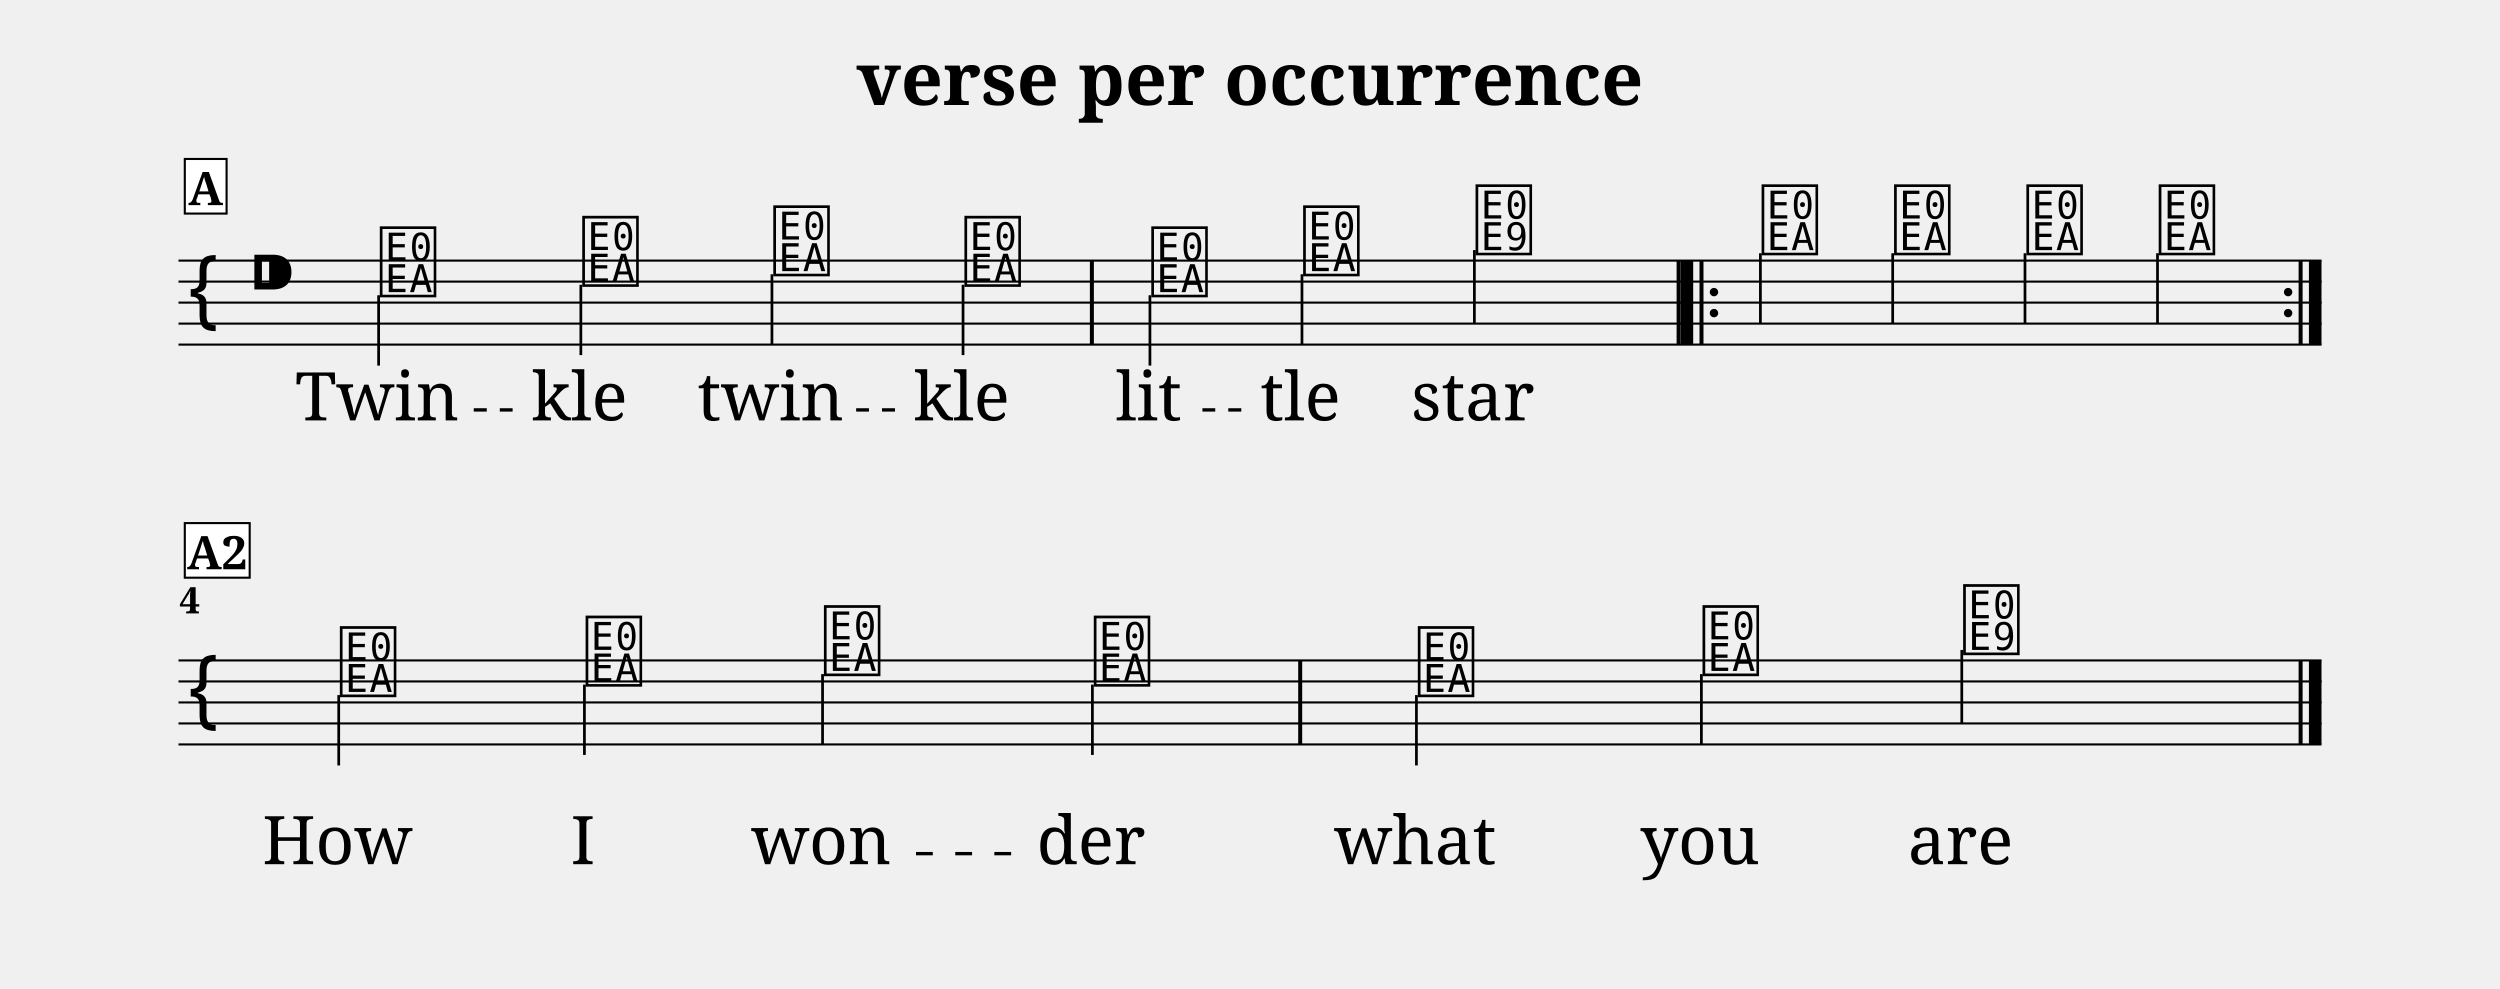
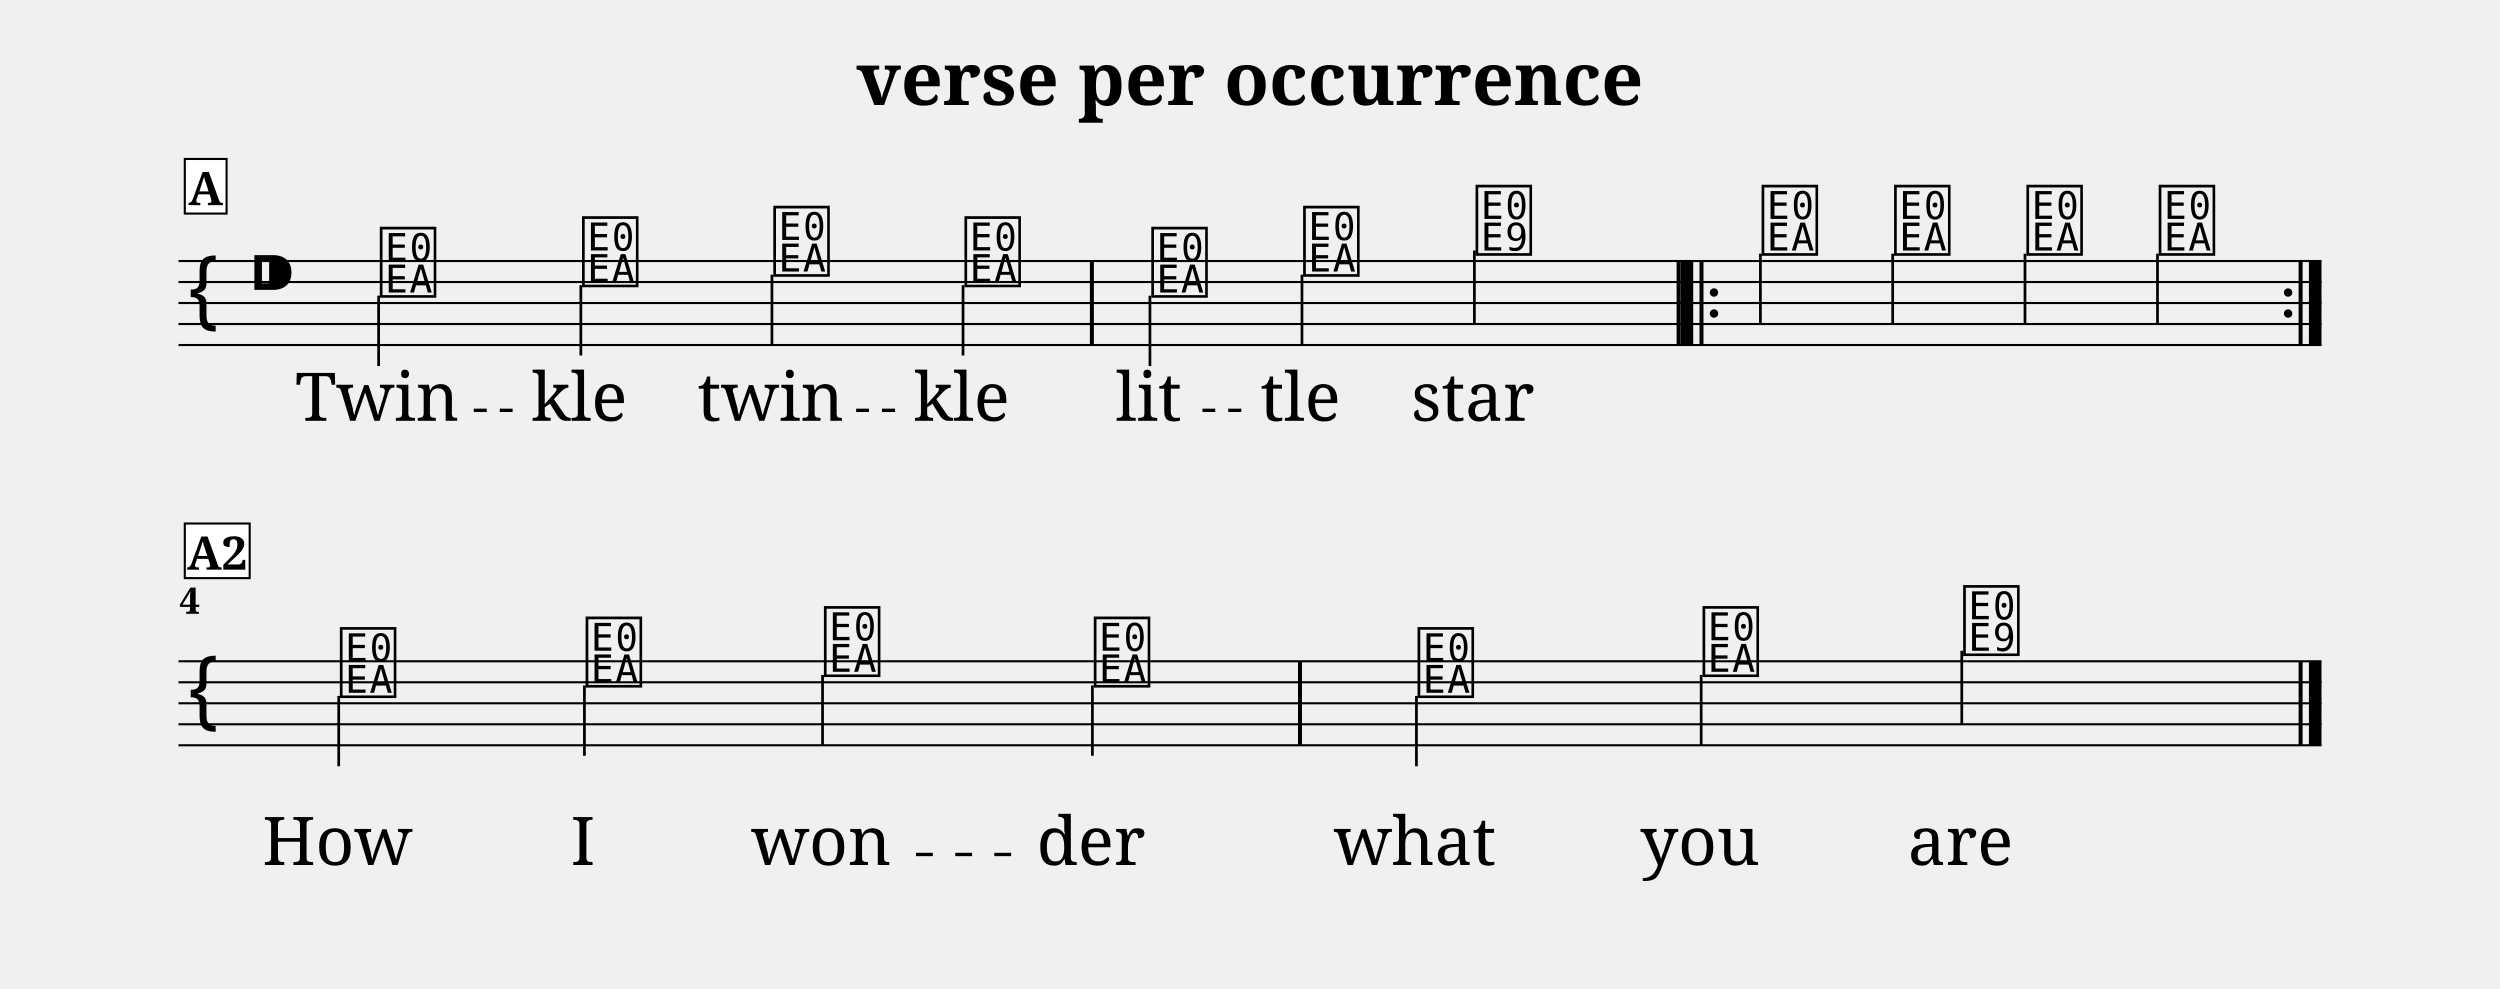
- <svg xmlns="http://www.w3.org/2000/svg" width="1190.5" height="470.5" viewBox="0 0 119.05 47.05" font-family="serif">
+ <svg xmlns="http://www.w3.org/2000/svg" width="1190.5" height="470.9" viewBox="0 0 119.05 47.09" font-family="serif">
  <style>
  @font-face { font-family: 'Emmentaler'; src: local('Emmentaler'); }
  .music { font-family: 'Emmentaler', serif; }
</style>
  <text x="59.52" y="5.00" font-size="3.49" font-weight="bold" text-anchor="middle" data-pos="247">verse per occurrence</text>
  <g transform="translate(8.50,0.00) scale(1,1)">
-     <line x1="0.00" y1="12.41" x2="102.05" y2="12.41" stroke="#000000" stroke-width="0.100" />
-     <line x1="0.00" y1="13.41" x2="102.05" y2="13.41" stroke="#000000" stroke-width="0.100" />
-     <line x1="0.00" y1="14.41" x2="102.05" y2="14.41" stroke="#000000" stroke-width="0.100" />
-     <line x1="0.00" y1="15.41" x2="102.05" y2="15.41" stroke="#000000" stroke-width="0.100" />
-     <line x1="0.00" y1="16.41" x2="102.05" y2="16.41" stroke="#000000" stroke-width="0.100" />
-     <text class="music" x="0.30" y="15.41" font-size="4.00" data-pos="321"></text>
-     <text class="music" x="3.30" y="14.41" font-size="4.00" data-pos="286"></text>
-     <text class="music" x="9.46" y="13.91" font-size="4.00" data-pos="347"></text>
-     <line x1="9.53" y1="14.06" x2="9.53" y2="17.41" stroke="#000000" stroke-width="0.130" />
-     <text class="music" x="19.10" y="13.41" font-size="4.00" data-pos="351"></text>
-     <line x1="19.16" y1="13.56" x2="19.16" y2="16.91" stroke="#000000" stroke-width="0.130" />
-     <text class="music" x="28.20" y="12.91" font-size="4.00" data-pos="354"></text>
-     <line x1="28.26" y1="13.06" x2="28.26" y2="16.41" stroke="#000000" stroke-width="0.130" />
-     <text class="music" x="37.30" y="13.41" font-size="4.00" data-pos="357"></text>
-     <line x1="37.36" y1="13.56" x2="37.36" y2="16.91" stroke="#000000" stroke-width="0.130" />
-     <text class="music" x="46.20" y="13.91" font-size="4.00" data-pos="362"></text>
-     <line x1="46.26" y1="14.06" x2="46.26" y2="17.41" stroke="#000000" stroke-width="0.130" />
-     <text class="music" x="53.43" y="12.91" font-size="4.00" data-pos="366"></text>
-     <line x1="53.50" y1="13.06" x2="53.50" y2="16.41" stroke="#000000" stroke-width="0.130" />
-     <text class="music" x="61.64" y="11.91" font-size="4.00" data-pos="369"></text>
-     <line x1="61.71" y1="11.91" x2="61.71" y2="15.41" stroke="#000000" stroke-width="0.130" />
-     <text class="music" x="75.26" y="11.91" font-size="4.00" data-pos="391"></text>
-     <line x1="75.33" y1="12.06" x2="75.33" y2="15.41" stroke="#000000" stroke-width="0.130" />
-     <text class="music" x="81.57" y="11.91" font-size="4.00" data-pos="395"></text>
-     <line x1="81.63" y1="12.06" x2="81.63" y2="15.41" stroke="#000000" stroke-width="0.130" />
-     <text class="music" x="87.87" y="11.91" font-size="4.00" data-pos="398"></text>
-     <line x1="87.93" y1="12.06" x2="87.93" y2="15.41" stroke="#000000" stroke-width="0.130" />
-     <text class="music" x="94.17" y="11.91" font-size="4.00" data-pos="401"></text>
-     <line x1="94.24" y1="12.06" x2="94.24" y2="15.41" stroke="#000000" stroke-width="0.130" />
-     <rect x="43.40" y="12.41" width="0.19" height="4.00" data-pos="360" />
-     <rect x="71.34" y="12.41" width="0.19" height="4.00" data-pos="373" />
-     <rect x="71.53" y="12.41" width="0.60" height="4.00" data-pos="547" />
-     <rect x="72.43" y="12.41" width="0.19" height="4.00" data-pos="547" />
-     <circle cx="73.12" cy="13.91" r="0.20" data-pos="547" />
-     <circle cx="73.12" cy="14.91" r="0.20" data-pos="547" />
-     <circle cx="100.46" cy="13.91" r="0.20" data-pos="404" />
-     <circle cx="100.46" cy="14.91" r="0.20" data-pos="404" />
-     <rect x="100.96" y="12.41" width="0.19" height="4.00" data-pos="404" />
-     <rect x="101.45" y="12.41" width="0.60" height="4.00" data-pos="404" />
-     <line x1="0.00" y1="31.45" x2="102.05" y2="31.45" stroke="#000000" stroke-width="0.100" />
-     <line x1="0.00" y1="32.45" x2="102.05" y2="32.45" stroke="#000000" stroke-width="0.100" />
-     <line x1="0.00" y1="33.45" x2="102.05" y2="33.45" stroke="#000000" stroke-width="0.100" />
-     <line x1="0.00" y1="34.45" x2="102.05" y2="34.45" stroke="#000000" stroke-width="0.100" />
-     <line x1="0.00" y1="35.45" x2="102.05" y2="35.45" stroke="#000000" stroke-width="0.100" />
-     <text class="music" x="0.30" y="34.45" font-size="4.00"></text>
-     <text class="music" x="7.56" y="32.95" font-size="4.00" data-pos="347"></text>
-     <line x1="7.63" y1="33.10" x2="7.63" y2="36.45" stroke="#000000" stroke-width="0.130" />
-     <text class="music" x="19.26" y="32.45" font-size="4.00" data-pos="351"></text>
-     <line x1="19.33" y1="32.60" x2="19.33" y2="35.95" stroke="#000000" stroke-width="0.130" />
-     <text class="music" x="30.61" y="31.95" font-size="4.00" data-pos="354"></text>
-     <line x1="30.67" y1="32.10" x2="30.67" y2="35.45" stroke="#000000" stroke-width="0.130" />
-     <text class="music" x="43.46" y="32.45" font-size="4.00" data-pos="357"></text>
-     <line x1="43.52" y1="32.60" x2="43.52" y2="35.95" stroke="#000000" stroke-width="0.130" />
-     <text class="music" x="58.89" y="32.95" font-size="4.00" data-pos="362"></text>
-     <line x1="58.95" y1="33.10" x2="58.95" y2="36.45" stroke="#000000" stroke-width="0.130" />
-     <text class="music" x="72.45" y="31.95" font-size="4.00" data-pos="366"></text>
-     <line x1="72.52" y1="32.10" x2="72.52" y2="35.45" stroke="#000000" stroke-width="0.130" />
-     <text class="music" x="84.86" y="30.95" font-size="4.00" data-pos="369"></text>
-     <line x1="84.92" y1="30.95" x2="84.92" y2="34.45" stroke="#000000" stroke-width="0.130" />
-     <rect x="53.32" y="31.45" width="0.19" height="4.00" data-pos="360" />
-     <rect x="100.96" y="31.45" width="0.19" height="4.00" data-pos="373" />
-     <rect x="101.45" y="31.45" width="0.60" height="4.00" data-pos="373" />
-     <text x="9.46" y="20.02" font-size="3.20" text-anchor="middle" data-pos="447">Twin</text>
-     <text x="19.10" y="20.02" font-size="3.20" text-anchor="middle" data-pos="453">kle</text>
-     <text x="28.20" y="20.02" font-size="3.20" text-anchor="middle" data-pos="457">twin</text>
-     <text x="37.30" y="20.02" font-size="3.20" text-anchor="middle" data-pos="463">kle</text>
-     <text x="46.20" y="20.02" font-size="3.20" text-anchor="middle" data-pos="469">lit</text>
-     <text x="53.43" y="20.02" font-size="3.20" text-anchor="middle" data-pos="474">tle</text>
-     <text x="61.64" y="20.02" font-size="3.20" text-anchor="middle" data-pos="478">star</text>
-     <text x="7.56" y="41.15" font-size="3.20" text-anchor="middle" data-pos="494">How</text>
-     <text x="19.26" y="41.15" font-size="3.20" text-anchor="middle" data-pos="498">I</text>
-     <text x="30.61" y="41.15" font-size="3.20" text-anchor="middle" data-pos="500">won</text>
-     <text x="43.46" y="41.15" font-size="3.20" text-anchor="middle" data-pos="505">der</text>
-     <text x="58.89" y="41.15" font-size="3.20" text-anchor="middle" data-pos="511">what</text>
-     <text x="72.45" y="41.15" font-size="3.20" text-anchor="middle" data-pos="516">you</text>
-     <text x="84.86" y="41.15" font-size="3.20" text-anchor="middle" data-pos="520">are</text>
-     <text x="0.05" y="29.21" font-size="1.75" font-weight="bold">4</text>
+     <line x1="0.00" y1="12.43" x2="102.05" y2="12.43" stroke="#000000" stroke-width="0.100" />
+     <line x1="0.00" y1="13.43" x2="102.05" y2="13.43" stroke="#000000" stroke-width="0.100" />
+     <line x1="0.00" y1="14.43" x2="102.05" y2="14.43" stroke="#000000" stroke-width="0.100" />
+     <line x1="0.00" y1="15.43" x2="102.05" y2="15.43" stroke="#000000" stroke-width="0.100" />
+     <line x1="0.00" y1="16.43" x2="102.05" y2="16.43" stroke="#000000" stroke-width="0.100" />
+     <text class="music" x="0.30" y="15.43" font-size="4.00" data-pos="321"></text>
+     <text class="music" x="3.30" y="14.43" font-size="4.00" data-pos="286"></text>
+     <text class="music" x="9.46" y="13.93" font-size="4.00" data-pos="347"></text>
+     <line x1="9.53" y1="14.08" x2="9.53" y2="17.43" stroke="#000000" stroke-width="0.130" />
+     <text class="music" x="19.09" y="13.43" font-size="4.00" data-pos="351"></text>
+     <line x1="19.16" y1="13.58" x2="19.16" y2="16.93" stroke="#000000" stroke-width="0.130" />
+     <text class="music" x="28.20" y="12.93" font-size="4.00" data-pos="354"></text>
+     <line x1="28.26" y1="13.08" x2="28.26" y2="16.43" stroke="#000000" stroke-width="0.130" />
+     <text class="music" x="37.30" y="13.43" font-size="4.00" data-pos="357"></text>
+     <line x1="37.36" y1="13.58" x2="37.36" y2="16.93" stroke="#000000" stroke-width="0.130" />
+     <text class="music" x="46.20" y="13.93" font-size="4.00" data-pos="362"></text>
+     <line x1="46.26" y1="14.08" x2="46.26" y2="17.43" stroke="#000000" stroke-width="0.130" />
+     <text class="music" x="53.43" y="12.93" font-size="4.00" data-pos="366"></text>
+     <line x1="53.50" y1="13.08" x2="53.50" y2="16.43" stroke="#000000" stroke-width="0.130" />
+     <text class="music" x="61.64" y="11.93" font-size="4.00" data-pos="369"></text>
+     <line x1="61.71" y1="11.93" x2="61.71" y2="15.43" stroke="#000000" stroke-width="0.130" />
+     <text class="music" x="75.26" y="11.93" font-size="4.00" data-pos="391"></text>
+     <line x1="75.33" y1="12.08" x2="75.33" y2="15.43" stroke="#000000" stroke-width="0.130" />
+     <text class="music" x="81.57" y="11.93" font-size="4.00" data-pos="395"></text>
+     <line x1="81.63" y1="12.08" x2="81.63" y2="15.43" stroke="#000000" stroke-width="0.130" />
+     <text class="music" x="87.87" y="11.93" font-size="4.00" data-pos="398"></text>
+     <line x1="87.93" y1="12.08" x2="87.93" y2="15.43" stroke="#000000" stroke-width="0.130" />
+     <text class="music" x="94.17" y="11.93" font-size="4.00" data-pos="401"></text>
+     <line x1="94.24" y1="12.08" x2="94.24" y2="15.43" stroke="#000000" stroke-width="0.130" />
+     <rect x="43.40" y="12.43" width="0.19" height="4.00" data-pos="360" />
+     <rect x="71.34" y="12.43" width="0.19" height="4.00" data-pos="373" />
+     <rect x="71.53" y="12.43" width="0.60" height="4.00" data-pos="547" />
+     <rect x="72.43" y="12.43" width="0.19" height="4.00" data-pos="547" />
+     <circle cx="73.12" cy="13.93" r="0.20" data-pos="547" />
+     <circle cx="73.12" cy="14.93" r="0.20" data-pos="547" />
+     <circle cx="100.46" cy="13.93" r="0.20" data-pos="404" />
+     <circle cx="100.46" cy="14.93" r="0.20" data-pos="404" />
+     <rect x="100.96" y="12.43" width="0.19" height="4.00" data-pos="404" />
+     <rect x="101.45" y="12.43" width="0.60" height="4.00" data-pos="404" />
+     <line x1="0.00" y1="31.49" x2="102.05" y2="31.49" stroke="#000000" stroke-width="0.100" />
+     <line x1="0.00" y1="32.49" x2="102.05" y2="32.49" stroke="#000000" stroke-width="0.100" />
+     <line x1="0.00" y1="33.49" x2="102.05" y2="33.49" stroke="#000000" stroke-width="0.100" />
+     <line x1="0.00" y1="34.49" x2="102.05" y2="34.49" stroke="#000000" stroke-width="0.100" />
+     <line x1="0.00" y1="35.49" x2="102.05" y2="35.49" stroke="#000000" stroke-width="0.100" />
+     <text class="music" x="0.30" y="34.49" font-size="4.00"></text>
+     <text class="music" x="7.56" y="32.99" font-size="4.00" data-pos="347"></text>
+     <line x1="7.63" y1="33.14" x2="7.63" y2="36.49" stroke="#000000" stroke-width="0.130" />
+     <text class="music" x="19.26" y="32.49" font-size="4.00" data-pos="351"></text>
+     <line x1="19.33" y1="32.64" x2="19.33" y2="35.99" stroke="#000000" stroke-width="0.130" />
+     <text class="music" x="30.61" y="31.99" font-size="4.00" data-pos="354"></text>
+     <line x1="30.67" y1="32.14" x2="30.67" y2="35.49" stroke="#000000" stroke-width="0.130" />
+     <text class="music" x="43.46" y="32.49" font-size="4.00" data-pos="357"></text>
+     <line x1="43.52" y1="32.64" x2="43.52" y2="35.99" stroke="#000000" stroke-width="0.130" />
+     <text class="music" x="58.88" y="32.99" font-size="4.00" data-pos="362"></text>
+     <line x1="58.95" y1="33.14" x2="58.95" y2="36.49" stroke="#000000" stroke-width="0.130" />
+     <text class="music" x="72.45" y="31.99" font-size="4.00" data-pos="366"></text>
+     <line x1="72.51" y1="32.14" x2="72.51" y2="35.49" stroke="#000000" stroke-width="0.130" />
+     <text class="music" x="84.86" y="30.99" font-size="4.00" data-pos="369"></text>
+     <line x1="84.92" y1="30.99" x2="84.92" y2="34.49" stroke="#000000" stroke-width="0.130" />
+     <rect x="53.31" y="31.49" width="0.19" height="4.00" data-pos="360" />
+     <rect x="100.96" y="31.49" width="0.19" height="4.00" data-pos="373" />
+     <rect x="101.45" y="31.49" width="0.60" height="4.00" data-pos="373" />
+     <text x="9.46" y="20.04" font-size="3.20" text-anchor="middle" data-pos="447">Twin</text>
+     <text x="19.09" y="20.04" font-size="3.20" text-anchor="middle" data-pos="453">kle</text>
+     <text x="28.20" y="20.04" font-size="3.20" text-anchor="middle" data-pos="457">twin</text>
+     <text x="37.30" y="20.04" font-size="3.20" text-anchor="middle" data-pos="463">kle</text>
+     <text x="46.20" y="20.04" font-size="3.20" text-anchor="middle" data-pos="469">lit</text>
+     <text x="53.43" y="20.04" font-size="3.20" text-anchor="middle" data-pos="474">tle</text>
+     <text x="61.64" y="20.04" font-size="3.20" text-anchor="middle" data-pos="478">star</text>
+     <text x="7.56" y="41.19" font-size="3.20" text-anchor="middle" data-pos="494">How</text>
+     <text x="19.26" y="41.19" font-size="3.20" text-anchor="middle" data-pos="498">I</text>
+     <text x="30.61" y="41.19" font-size="3.20" text-anchor="middle" data-pos="500">won</text>
+     <text x="43.46" y="41.19" font-size="3.20" text-anchor="middle" data-pos="505">der</text>
+     <text x="58.88" y="41.19" font-size="3.20" text-anchor="middle" data-pos="511">what</text>
+     <text x="72.45" y="41.19" font-size="3.20" text-anchor="middle" data-pos="516">you</text>
+     <text x="84.86" y="41.19" font-size="3.20" text-anchor="middle" data-pos="520">are</text>
+     <text x="0.05" y="29.23" font-size="1.75" font-weight="bold">4</text>
    <rect x="0.30" y="7.57" width="1.99" height="2.60" fill="#FFFFFF" stroke="#000000" stroke-width="0.100" data-pos="335" />
    <text x="1.29" y="9.77" font-size="2.20" font-weight="bold" text-anchor="middle" data-pos="335">A</text>
-     <rect x="0.30" y="24.91" width="3.09" height="2.60" fill="#FFFFFF" stroke="#000000" stroke-width="0.100" data-pos="335" />
-     <text x="1.84" y="27.11" font-size="2.20" font-weight="bold" text-anchor="middle" data-pos="335">A2</text>
-     <line x1="14.06" y1="19.52" x2="14.68" y2="19.52" stroke="#000000" stroke-width="0.160" />
-     <line x1="15.30" y1="19.52" x2="15.91" y2="19.52" stroke="#000000" stroke-width="0.160" />
-     <line x1="32.27" y1="19.52" x2="32.88" y2="19.52" stroke="#000000" stroke-width="0.160" />
-     <line x1="33.50" y1="19.52" x2="34.12" y2="19.52" stroke="#000000" stroke-width="0.160" />
-     <line x1="48.76" y1="19.52" x2="49.37" y2="19.52" stroke="#000000" stroke-width="0.160" />
-     <line x1="49.99" y1="19.52" x2="50.61" y2="19.52" stroke="#000000" stroke-width="0.160" />
-     <line x1="35.12" y1="40.65" x2="35.92" y2="40.65" stroke="#000000" stroke-width="0.160" />
-     <line x1="36.99" y1="40.65" x2="37.79" y2="40.65" stroke="#000000" stroke-width="0.160" />
-     <line x1="38.85" y1="40.65" x2="39.65" y2="40.65" stroke="#000000" stroke-width="0.160" />
+     <rect x="0.30" y="24.93" width="3.09" height="2.60" fill="#FFFFFF" stroke="#000000" stroke-width="0.100" data-pos="335" />
+     <text x="1.84" y="27.13" font-size="2.20" font-weight="bold" text-anchor="middle" data-pos="335">A2</text>
+     <line x1="14.06" y1="19.54" x2="14.68" y2="19.54" stroke="#000000" stroke-width="0.160" />
+     <line x1="15.30" y1="19.54" x2="15.91" y2="19.54" stroke="#000000" stroke-width="0.160" />
+     <line x1="32.27" y1="19.54" x2="32.88" y2="19.54" stroke="#000000" stroke-width="0.160" />
+     <line x1="33.50" y1="19.54" x2="34.12" y2="19.54" stroke="#000000" stroke-width="0.160" />
+     <line x1="48.76" y1="19.54" x2="49.37" y2="19.54" stroke="#000000" stroke-width="0.160" />
+     <line x1="49.99" y1="19.54" x2="50.61" y2="19.54" stroke="#000000" stroke-width="0.160" />
+     <line x1="35.12" y1="40.69" x2="35.92" y2="40.69" stroke="#000000" stroke-width="0.160" />
+     <line x1="36.99" y1="40.69" x2="37.79" y2="40.69" stroke="#000000" stroke-width="0.160" />
+     <line x1="38.85" y1="40.69" x2="39.65" y2="40.69" stroke="#000000" stroke-width="0.160" />
  </g>
</svg>
